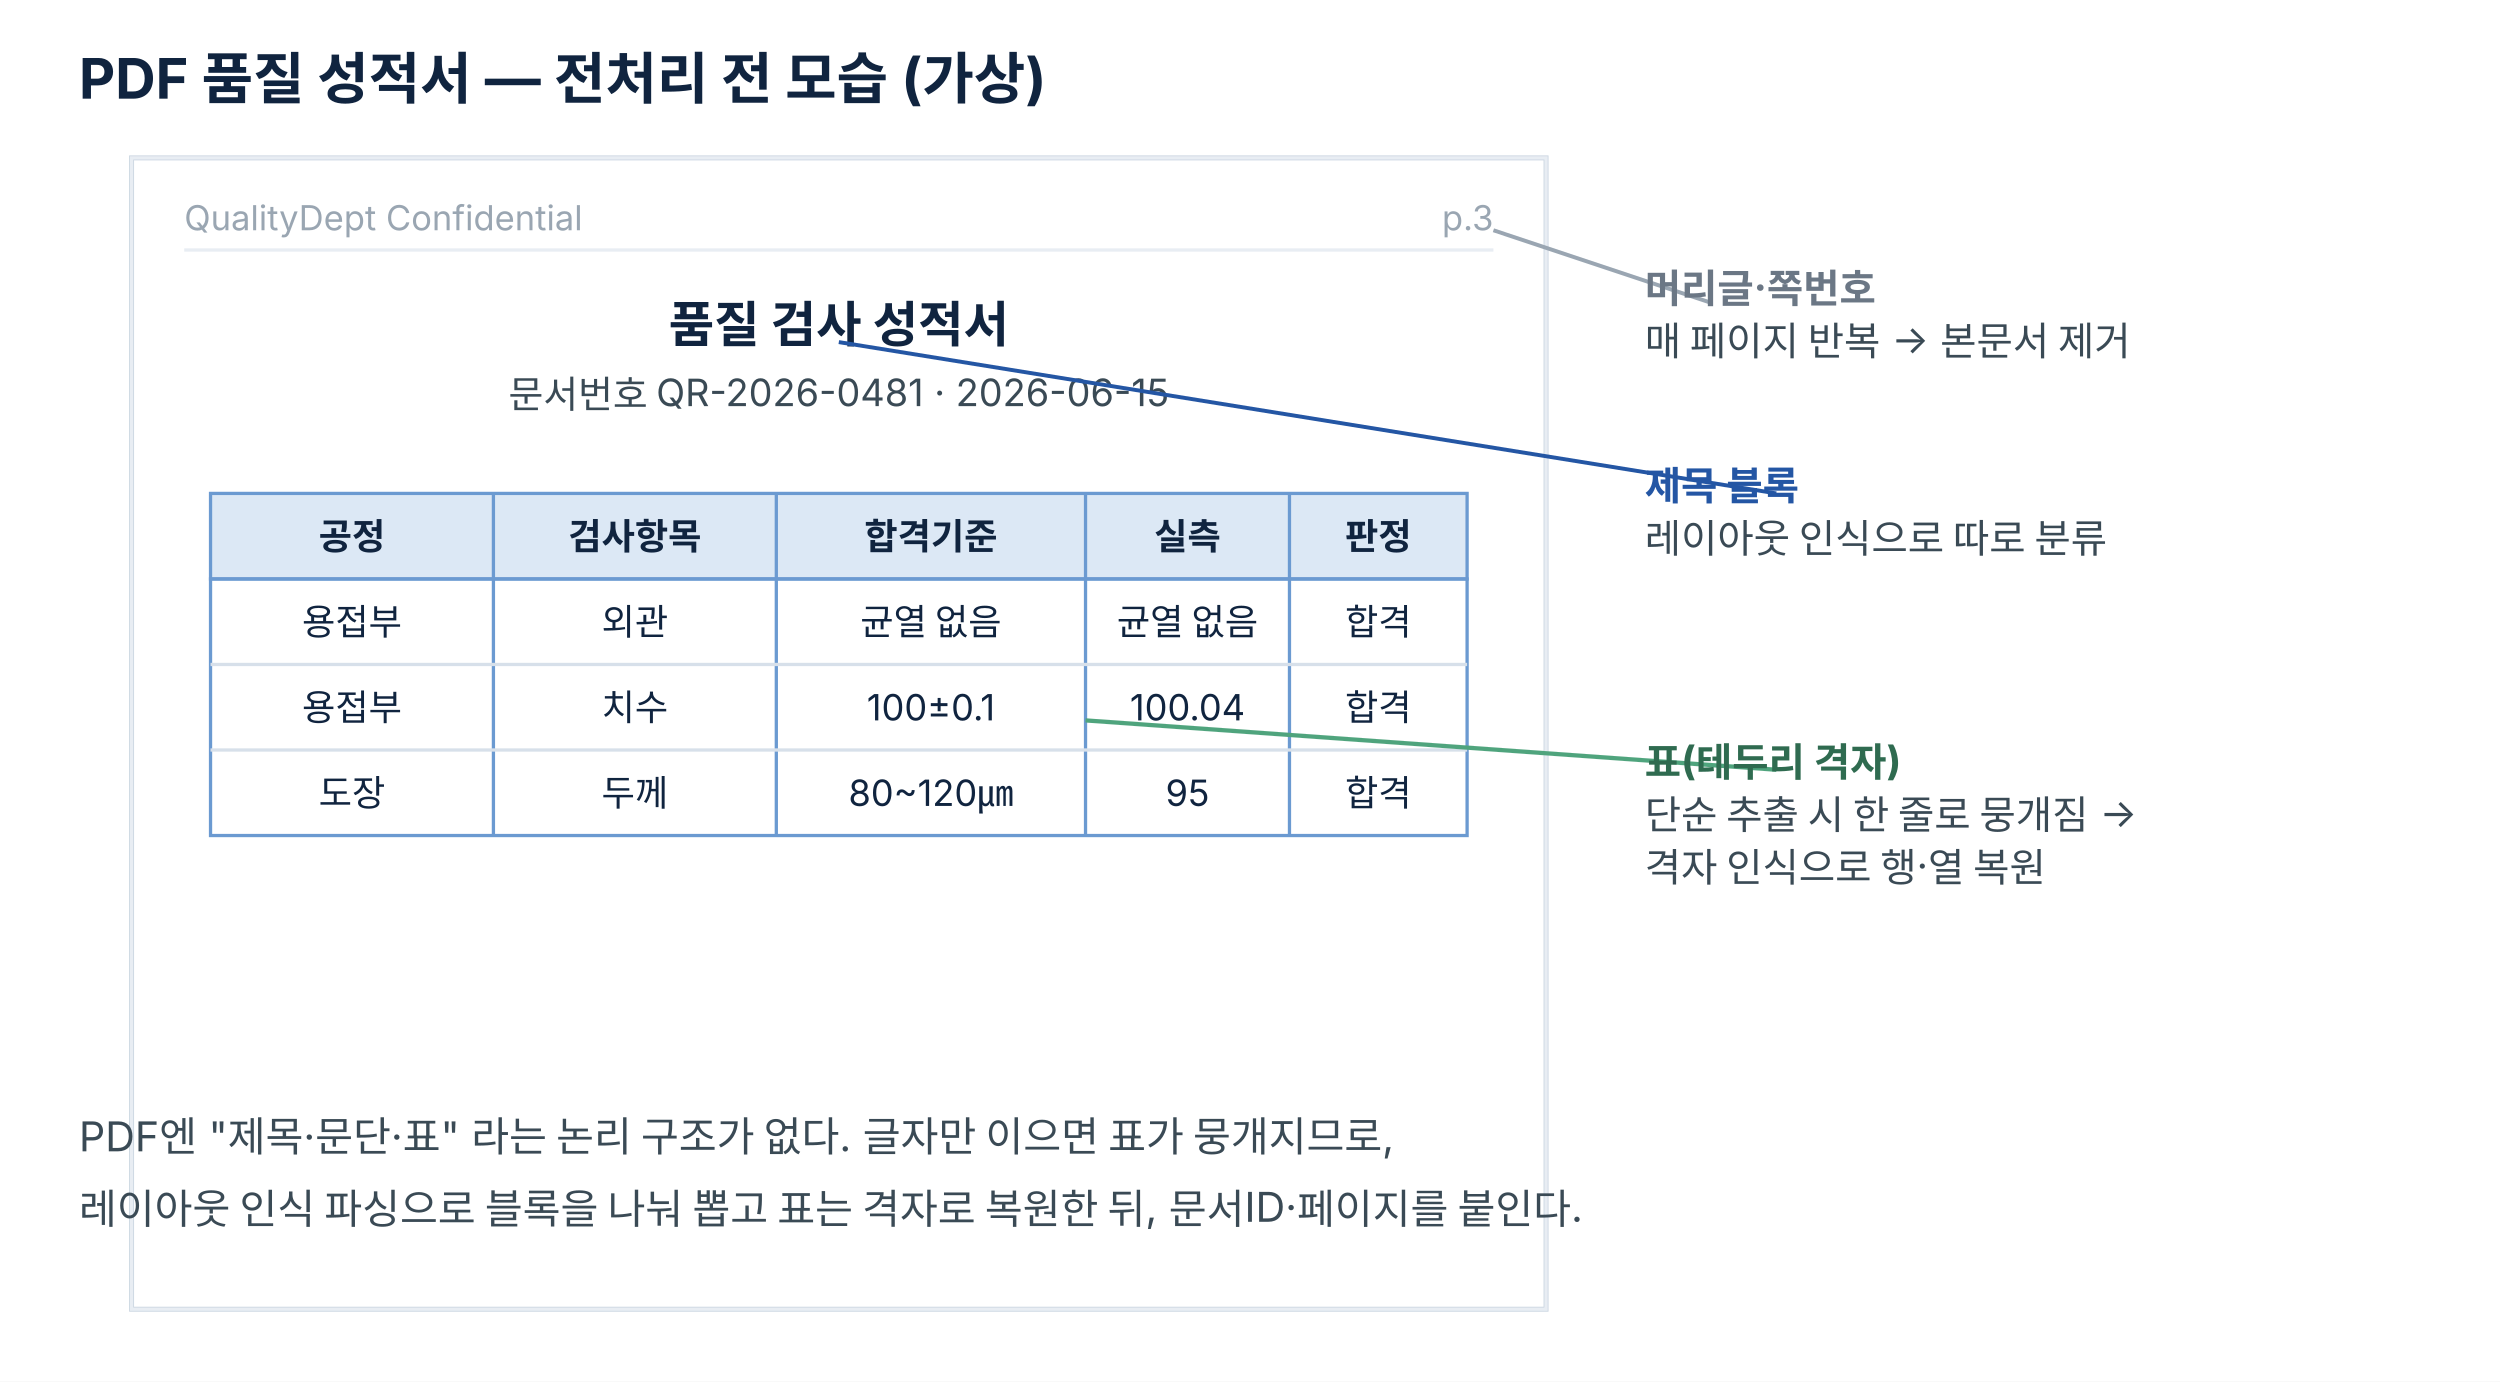
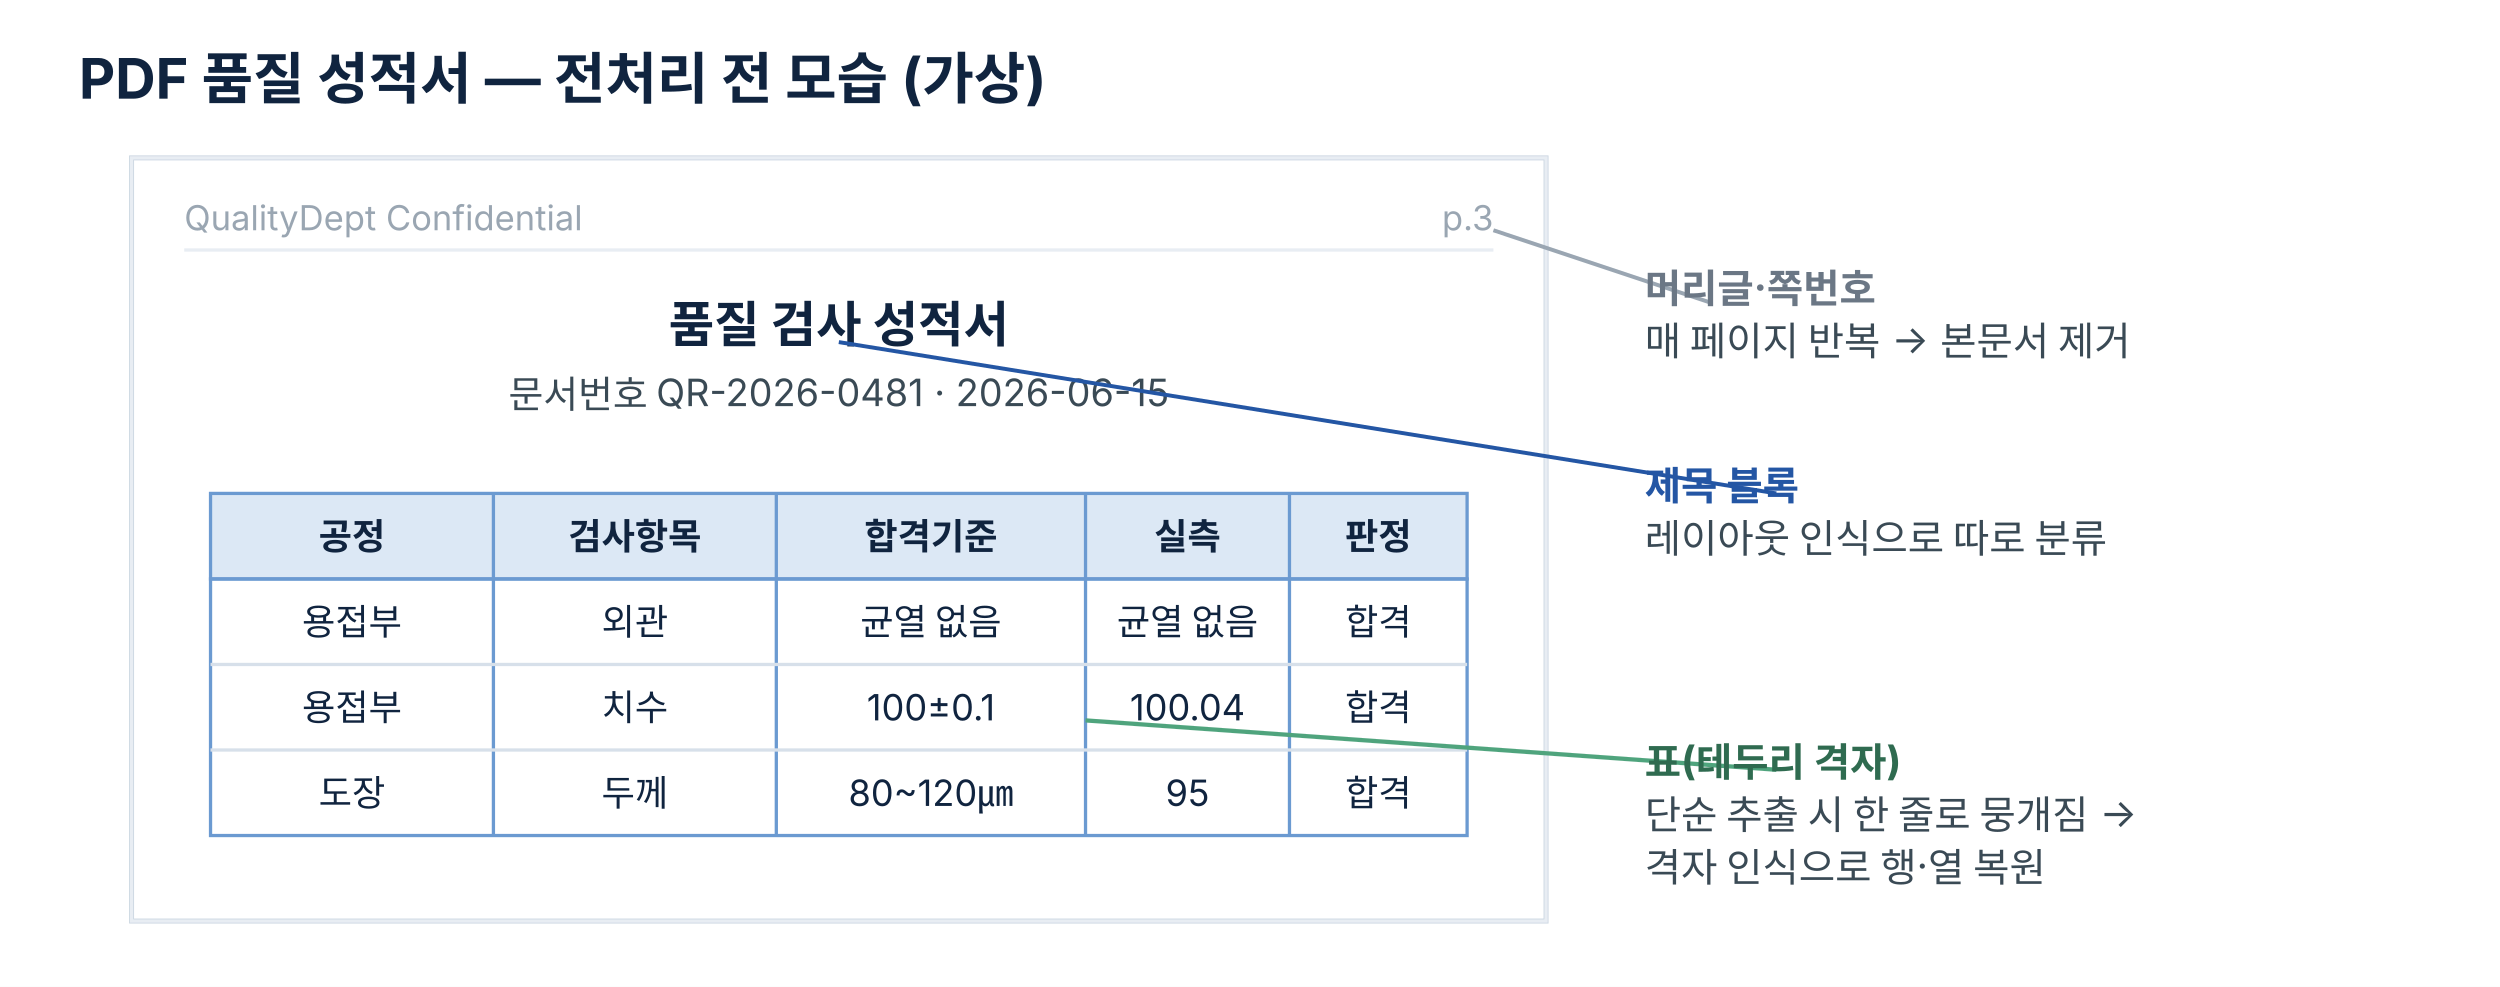
- <svg xmlns="http://www.w3.org/2000/svg" viewBox="0 0 760 420" font-family="-apple-system, 'Malgun Gothic', 'Apple SD Gothic Neo', sans-serif">
-   <rect width="760" height="420" fill="#ffffff" />
+ <svg xmlns="http://www.w3.org/2000/svg" viewBox="0 0 760 300" font-family="-apple-system, 'Malgun Gothic', 'Apple SD Gothic Neo', sans-serif">
+   <rect width="760" height="300" fill="#ffffff" />
  <text x="24" y="30" font-size="17" font-weight="700" fill="#10243f">PDF 품질 성적서 — 전처리 전 모습 (가상)</text>
-   <rect x="40" y="48" width="430" height="350" fill="#ffffff" stroke="#c9d4e0" stroke-width="1.5" />
-   <rect x="40" y="48" width="430" height="350" fill="none" stroke="#e8edf3" />
+   <rect x="40" y="48" width="430" height="232" fill="#ffffff" stroke="#c9d4e0" stroke-width="1.5" />
+   <rect x="40" y="48" width="430" height="232" fill="none" stroke="#e8edf3" />
  <text x="56" y="70" font-size="10.5" fill="#9aa6b2">QualityDept Confidential</text>
  <text x="454" y="70" font-size="10.5" fill="#9aa6b2" text-anchor="end">p.3</text>
  <line x1="56" y1="76" x2="454" y2="76" stroke="#e8edf3" />
  <text x="255" y="104" font-size="15" font-weight="700" fill="#10243f" text-anchor="middle">품질 검사 성적서</text>
  <text x="255" y="124" font-size="11.5" fill="#3a4a55" text-anchor="middle">문서번호 QR-2026-0481 · 2026-06-15</text>
  <g font-size="11" fill="#10243f" text-anchor="middle">
    <rect x="64" y="150" width="382" height="26" fill="#DCE8F5" stroke="#6B9AD1" />
    <line x1="150" y1="150" x2="150" y2="254" stroke="#6B9AD1" />
    <line x1="236" y1="150" x2="236" y2="254" stroke="#6B9AD1" />
    <line x1="330" y1="150" x2="330" y2="254" stroke="#6B9AD1" />
    <line x1="392" y1="150" x2="392" y2="254" stroke="#6B9AD1" />
    <text x="107" y="167" font-weight="700">공정</text>
    <text x="193" y="167" font-weight="700">검사항목</text>
    <text x="283" y="167" font-weight="700">합격기준</text>
    <text x="361" y="167" font-weight="700">실측</text>
    <text x="419" y="167" font-weight="700">판정</text>
    <rect x="64" y="176" width="382" height="78" fill="none" stroke="#6B9AD1" />
    <line x1="64" y1="202" x2="446" y2="202" stroke="#d7e0ea" />
    <line x1="64" y1="228" x2="446" y2="228" stroke="#d7e0ea" />
    <g text-anchor="middle">
      <text x="107" y="193">용접부</text>
      <text x="193" y="193">외관</text>
      <text x="283" y="193">균열 없음</text>
      <text x="361" y="193">균열 없음</text>
      <text x="419" y="193">합격</text>
      <text x="107" y="219">용접부</text>
      <text x="193" y="219">치수</text>
      <text x="283" y="219">100±0.1</text>
      <text x="361" y="219">100.04</text>
      <text x="419" y="219">합격</text>
      <text x="107" y="245">도장</text>
      <text x="193" y="245">두께</text>
      <text x="283" y="245">80~120㎛</text>
      <text x="361" y="245">95</text>
      <text x="419" y="245">합격</text>
    </g>
  </g>
  <g font-size="12">
    <line x1="454" y1="70" x2="520" y2="92" stroke="#9aa6b2" stroke-width="1.2" />
    <text x="500" y="92" fill="#6b7785" font-weight="700">머리글·쪽번호</text>
    <text x="500" y="108" fill="#3a4a55">매 페이지 반복 → 본문서 제거</text>
    <line x1="255" y1="104" x2="540" y2="150" stroke="#2456A4" stroke-width="1.2" />
    <text x="500" y="152" fill="#2456A4" font-weight="700">제목 블록</text>
    <text x="500" y="168" fill="#3a4a55">레이아웃 인식으로 따로 분류</text>
    <line x1="330" y1="219" x2="540" y2="234" stroke="#4FA47D" stroke-width="1.3" />
    <text x="500" y="236" fill="#2f6b50" font-weight="700">표(테두리 격자)</text>
    <text x="500" y="252" fill="#3a4a55">단순 추출 시 한 줄로 뭉개짐 →</text>
    <text x="500" y="268" fill="#3a4a55">격자 인식으로 행·열 복원</text>
  </g>
-   <text x="24" y="350" font-size="12.5" fill="#3a4a55">PDF엔 "제목·문단·표" 라는 논리 구조가 없다. 글자만 이으면 표가 뭉개지므로,</text>
-   <text x="24" y="372" font-size="12.5" fill="#3a4a55">레이아웃 인식 파싱으로 블록을 나눠 뽑고 표는 격자로 복원한 뒤, 문서ID·페이지를 붙인다.</text>
</svg>
